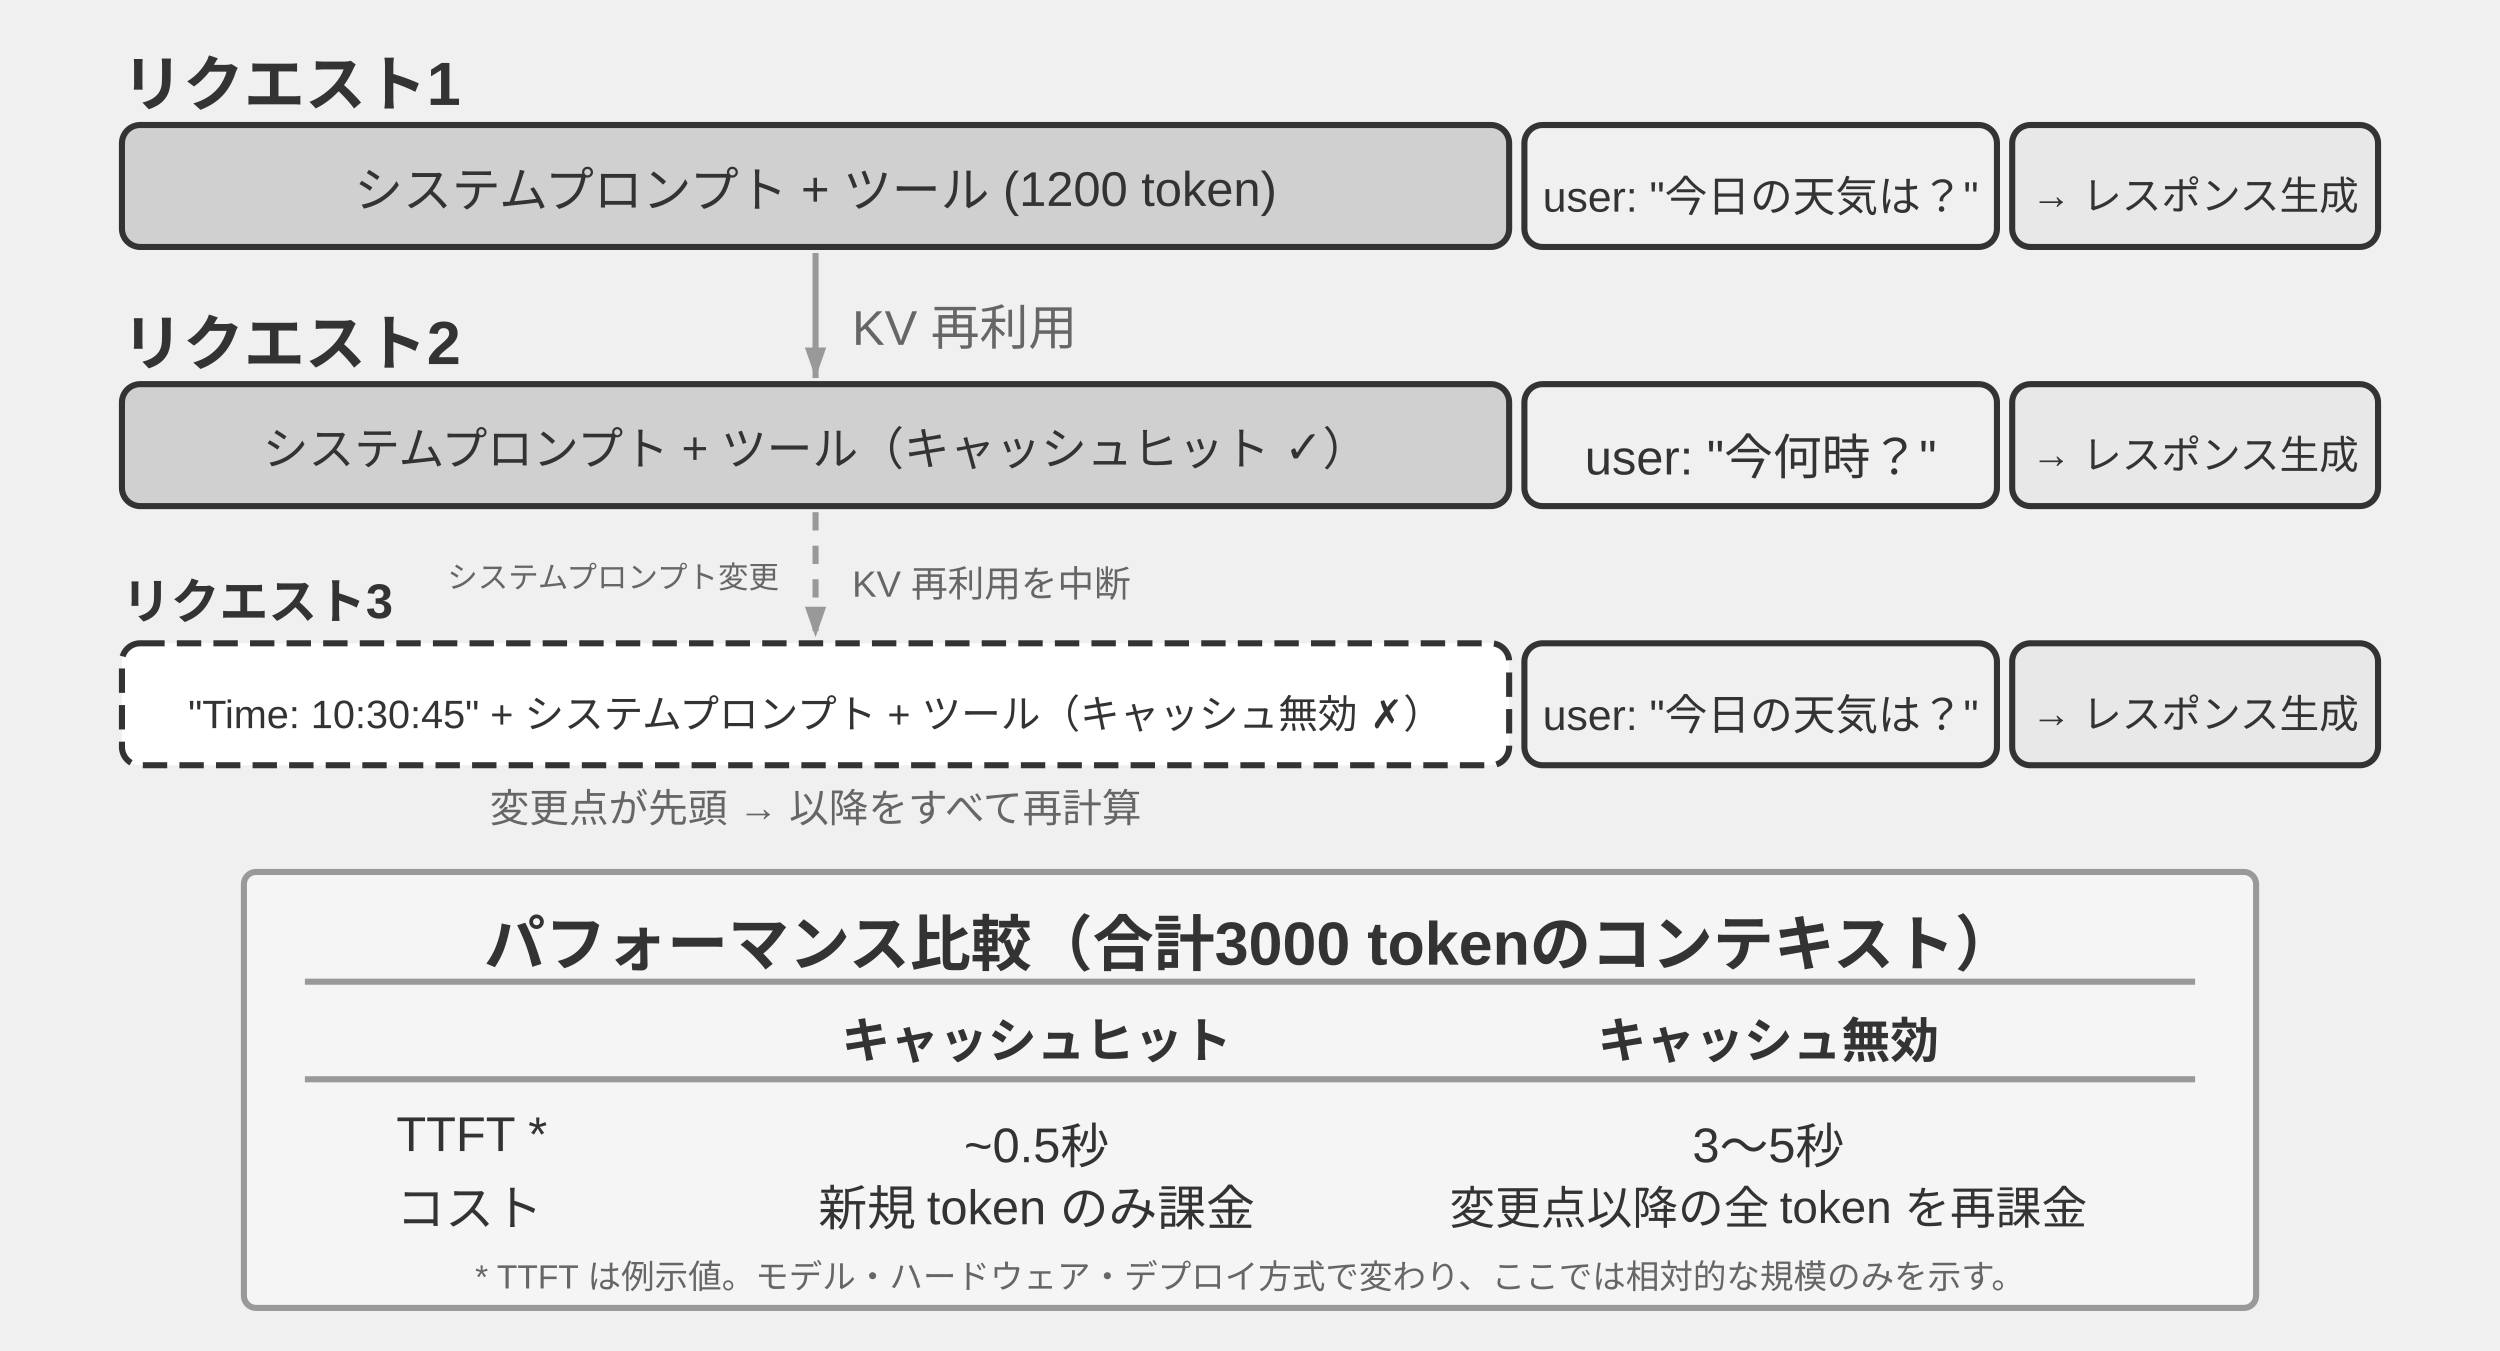
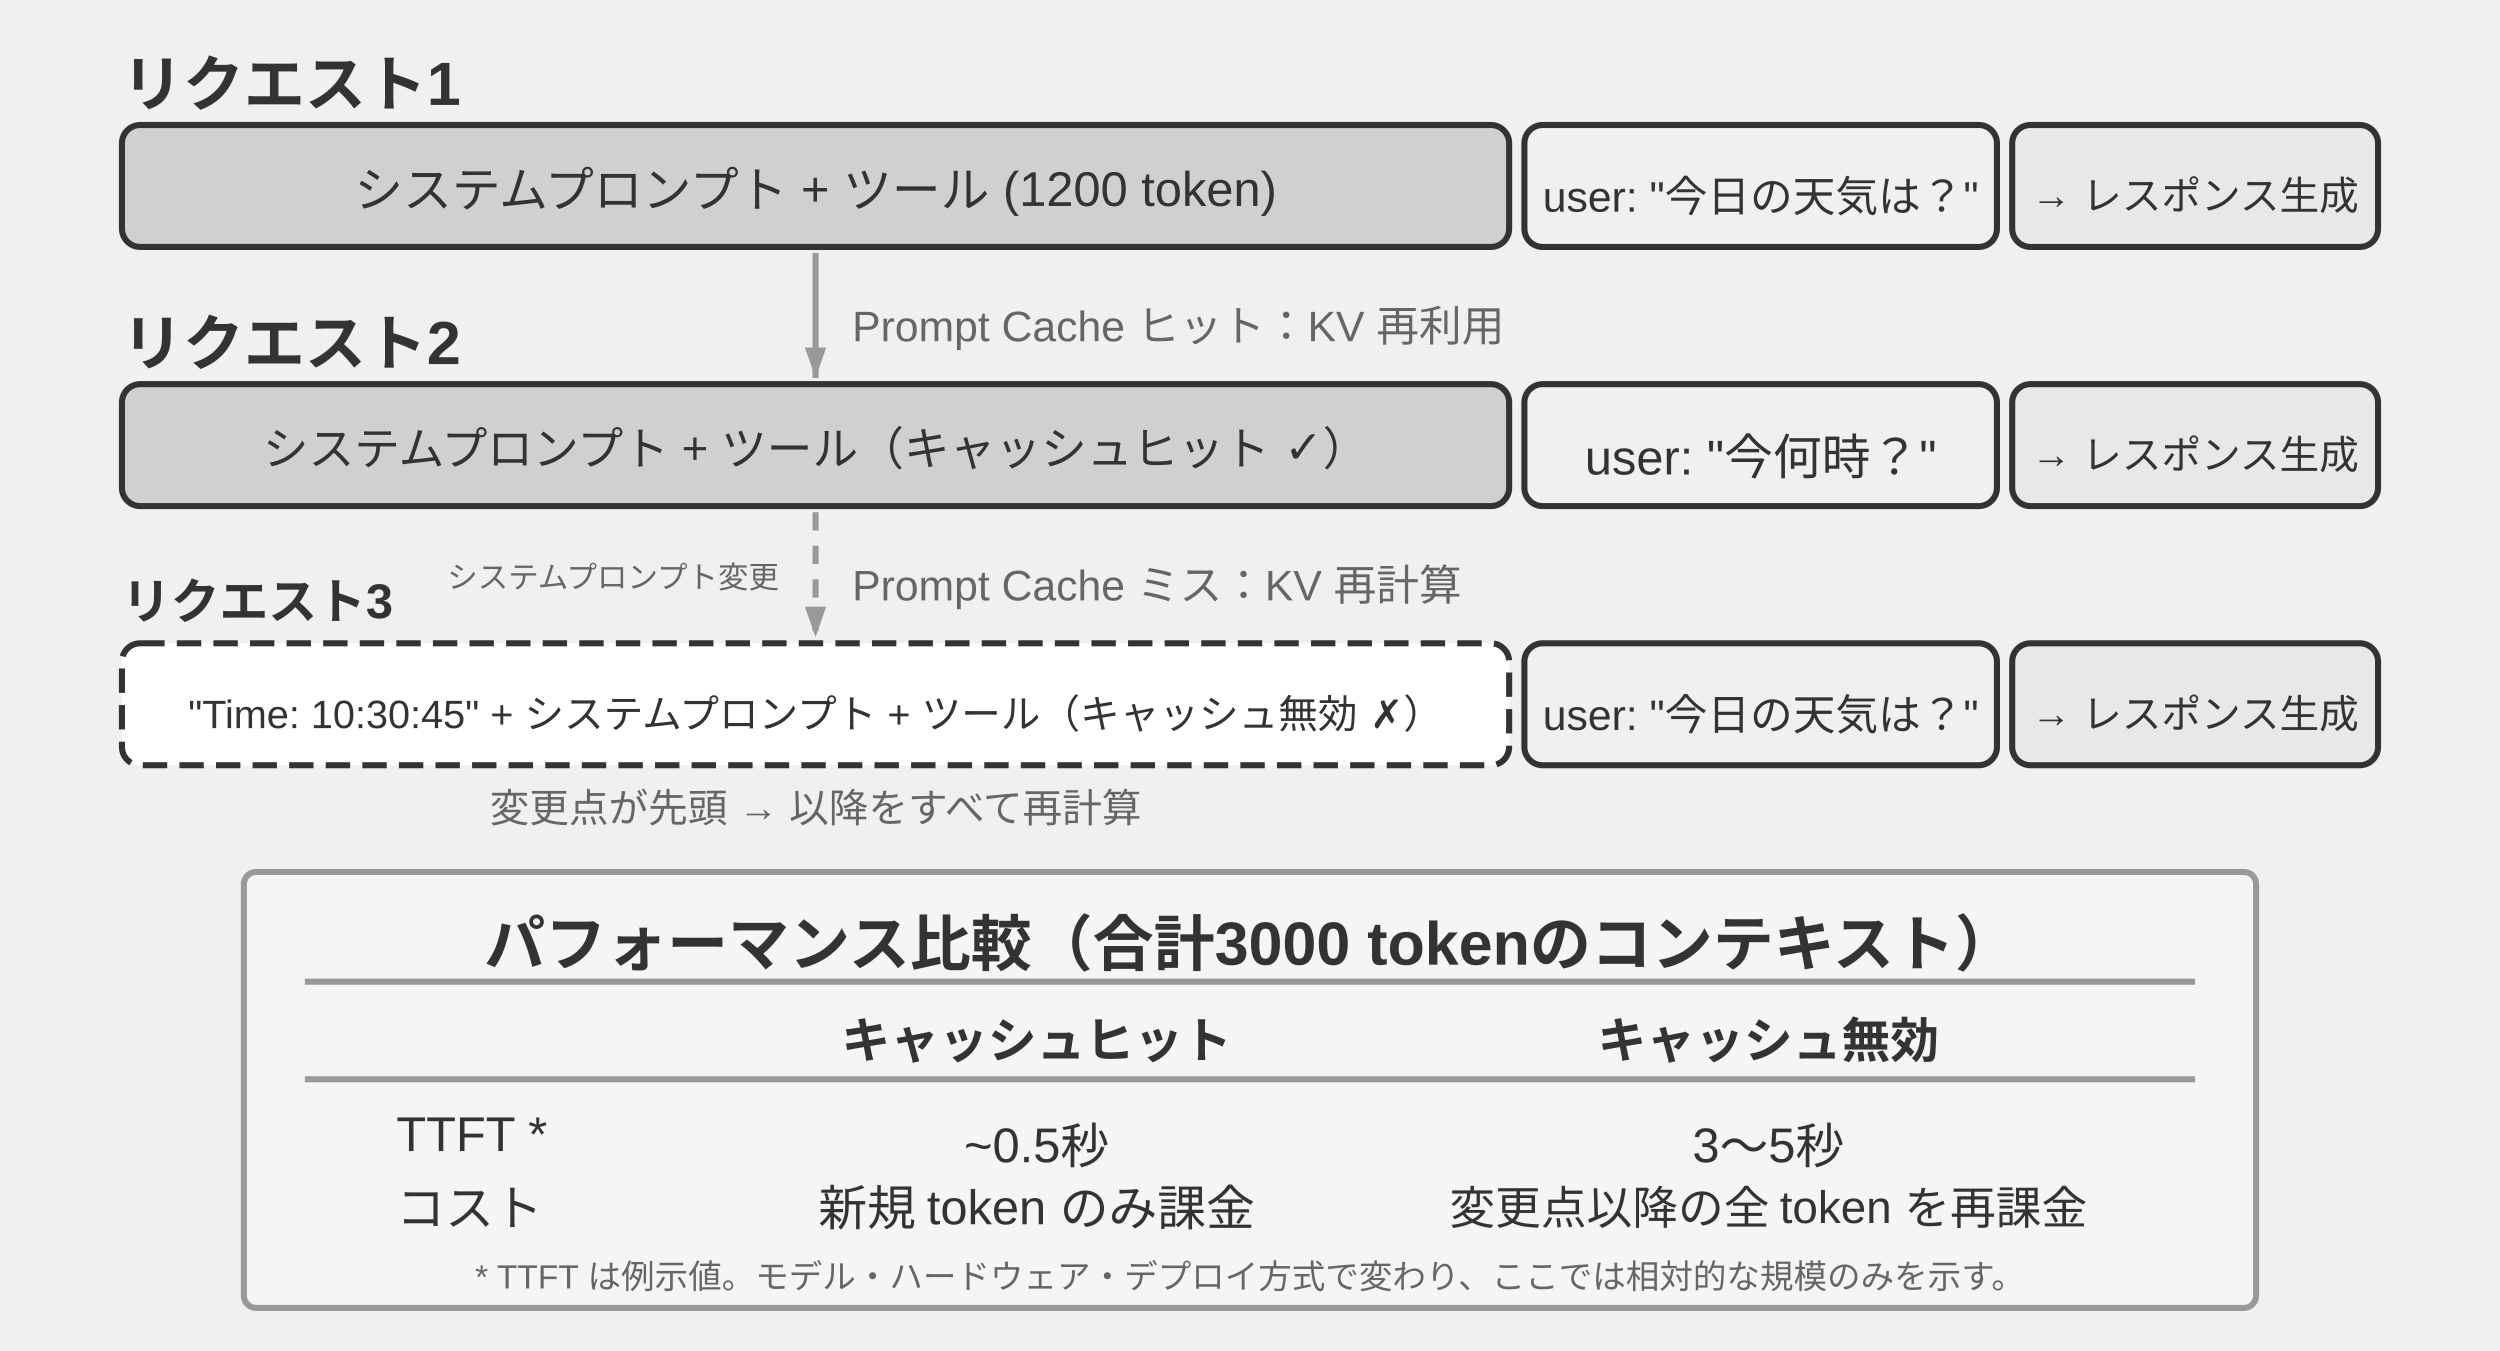
<svg xmlns="http://www.w3.org/2000/svg" viewBox="0 44 820 443" width="820" height="443" style="background:#ffffff">
  <defs>
    <marker id="ah-light" markerUnits="userSpaceOnUse" markerWidth="10" markerHeight="7" refX="10" refY="3.5" orient="auto">
      <polygon points="0 0, 10 3.5, 0 7" fill="#999999" />
    </marker>
  </defs>
  <text x="40" y="70" font-family="Arial, 'Helvetica Neue', Helvetica, 'PingFang SC', 'Microsoft YaHei', sans-serif" font-size="20" fill="#333333" text-anchor="start" dominant-baseline="central" font-weight="bold">リクエスト1</text>
  <rect x="40" y="85" width="455" height="40" rx="6" fill="#d0d0d0" stroke="#333333" stroke-width="2" />
  <text x="267.5" y="105" font-family="Arial, 'Helvetica Neue', Helvetica, 'PingFang SC', 'Microsoft YaHei', sans-serif" font-size="16" fill="#333333" text-anchor="middle" dominant-baseline="central" font-weight="normal">システムプロンプト + ツール (1200 token)</text>
  <rect x="500" y="85" width="155" height="40" rx="6" fill="#f0f0f0" stroke="#333333" stroke-width="2" />
  <text x="577.5" y="105" font-family="Arial, 'Helvetica Neue', Helvetica, 'PingFang SC', 'Microsoft YaHei', sans-serif" font-size="14" fill="#333333" text-anchor="middle" dominant-baseline="central" font-weight="normal">user: "今日の天気は？"</text>
  <rect x="660" y="85" width="120" height="40" rx="6" fill="#e8e8e8" stroke="#333333" stroke-width="2" />
  <text x="720" y="105" font-family="Arial, 'Helvetica Neue', Helvetica, 'PingFang SC', 'Microsoft YaHei', sans-serif" font-size="13" fill="#333333" text-anchor="middle" dominant-baseline="central" font-weight="normal">→ レスポンス生成</text>
  <text x="40" y="155" font-family="Arial, 'Helvetica Neue', Helvetica, 'PingFang SC', 'Microsoft YaHei', sans-serif" font-size="20" fill="#333333" text-anchor="start" dominant-baseline="central" font-weight="bold">リクエスト2</text>
  <rect x="40" y="170" width="455" height="40" rx="6" fill="#d0d0d0" stroke="#333333" stroke-width="2" />
  <text x="267.5" y="190" font-family="Arial, 'Helvetica Neue', Helvetica, 'PingFang SC', 'Microsoft YaHei', sans-serif" font-size="15" fill="#333333" text-anchor="middle" dominant-baseline="central" font-weight="normal">システムプロンプト + ツール（キャッシュヒット ✓）</text>
  <rect x="500" y="170" width="155" height="40" rx="6" fill="#f0f0f0" stroke="#333333" stroke-width="2" />
  <text x="577.5" y="190" font-family="Arial, 'Helvetica Neue', Helvetica, 'PingFang SC', 'Microsoft YaHei', sans-serif" font-size="16" fill="#333333" text-anchor="middle" dominant-baseline="central" font-weight="normal">user: "今何時？"</text>
  <rect x="660" y="170" width="120" height="40" rx="6" fill="#e8e8e8" stroke="#333333" stroke-width="2" />
  <text x="720" y="190" font-family="Arial, 'Helvetica Neue', Helvetica, 'PingFang SC', 'Microsoft YaHei', sans-serif" font-size="13" fill="#333333" text-anchor="middle" dominant-baseline="central" font-weight="normal">→ レスポンス生成</text>
  <line x1="267.5" y1="127" x2="267.5" y2="168" stroke="#999999" stroke-width="2" marker-end="url(#ah-light)" />
-   <text x="279.5" y="147.5" font-family="Arial, 'Helvetica Neue', Helvetica, 'PingFang SC', 'Microsoft YaHei', sans-serif" font-size="16" fill="#666666" text-anchor="start" dominant-baseline="central">KV 再利用</text>
+   <text x="279.5" y="147.5" font-family="Arial, 'Helvetica Neue', Helvetica, 'PingFang SC', 'Microsoft YaHei', sans-serif" font-size="14" fill="#666666" text-anchor="start" dominant-baseline="central">Prompt Cache ヒット：KV 再利用</text>
  <line x1="267.5" y1="212" x2="267.5" y2="253" stroke="#999999" stroke-width="2" stroke-dasharray="6,5" marker-end="url(#ah-light)" />
  <text x="255.5" y="232.5" font-family="Arial, 'Helvetica Neue', Helvetica, 'PingFang SC', 'Microsoft YaHei', sans-serif" font-size="10" fill="#666666" text-anchor="end" dominant-baseline="central">システムプロンプト変更</text>
-   <text x="279.5" y="232.5" font-family="Arial, 'Helvetica Neue', Helvetica, 'PingFang SC', 'Microsoft YaHei', sans-serif" font-size="12" fill="#666666" text-anchor="start" dominant-baseline="central">KV 再利用を中断</text>
+   <text x="279.5" y="232.5" font-family="Arial, 'Helvetica Neue', Helvetica, 'PingFang SC', 'Microsoft YaHei', sans-serif" font-size="14" fill="#666666" text-anchor="start" dominant-baseline="central">Prompt Cache ミス：KV 再計算</text>
  <text x="40" y="240" font-family="Arial, 'Helvetica Neue', Helvetica, 'PingFang SC', 'Microsoft YaHei', sans-serif" font-size="16" fill="#333333" text-anchor="start" dominant-baseline="central" font-weight="bold">リクエスト3</text>
  <rect x="40" y="255" width="455" height="40" rx="6" fill="#ffffff" stroke="#333333" stroke-width="2" stroke-dasharray="8,4" />
  <text x="267.5" y="275" font-family="Arial, 'Helvetica Neue', Helvetica, 'PingFang SC', 'Microsoft YaHei', sans-serif" font-size="13" fill="#333333" text-anchor="middle" dominant-baseline="central" font-weight="normal">"Time: 10:30:45" + システムプロンプト + ツール（キャッシュ無効 ✗）</text>
  <text x="267.5" y="308" font-family="Arial, 'Helvetica Neue', Helvetica, 'PingFang SC', 'Microsoft YaHei', sans-serif" font-size="13" fill="#666666" text-anchor="middle" dominant-baseline="central">変更点が先頭 → 以降をすべて再計算</text>
  <rect x="500" y="255" width="155" height="40" rx="6" fill="#f0f0f0" stroke="#333333" stroke-width="2" />
  <text x="577.5" y="275" font-family="Arial, 'Helvetica Neue', Helvetica, 'PingFang SC', 'Microsoft YaHei', sans-serif" font-size="14" fill="#333333" text-anchor="middle" dominant-baseline="central" font-weight="normal">user: "今日の天気は？"</text>
  <rect x="660" y="255" width="120" height="40" rx="6" fill="#e8e8e8" stroke="#333333" stroke-width="2" />
  <text x="720" y="275" font-family="Arial, 'Helvetica Neue', Helvetica, 'PingFang SC', 'Microsoft YaHei', sans-serif" font-size="13" fill="#333333" text-anchor="middle" dominant-baseline="central" font-weight="normal">→ レスポンス生成</text>
  <rect x="80" y="330" width="660" height="143" rx="4" fill="#f5f5f5" stroke="#999999" stroke-width="2" />
  <text x="410" y="352" font-family="Arial, 'Helvetica Neue', Helvetica, 'PingFang SC', 'Microsoft YaHei', sans-serif" font-size="20" fill="#333333" text-anchor="middle" dominant-baseline="central" font-weight="bold">パフォーマンス比較（合計3000 tokenのコンテキスト）</text>
  <line x1="100" y1="366" x2="720" y2="366" stroke="#999999" stroke-width="2" />
  <text x="340" y="384" font-family="Arial, 'Helvetica Neue', Helvetica, 'PingFang SC', 'Microsoft YaHei', sans-serif" font-size="16" fill="#333333" text-anchor="middle" dominant-baseline="central" font-weight="bold">キャッシュヒット</text>
  <text x="580" y="384" font-family="Arial, 'Helvetica Neue', Helvetica, 'PingFang SC', 'Microsoft YaHei', sans-serif" font-size="16" fill="#333333" text-anchor="middle" dominant-baseline="central" font-weight="bold">キャッシュ無効</text>
  <line x1="100" y1="398" x2="720" y2="398" stroke="#999999" stroke-width="2" />
  <text x="130" y="416" font-family="Arial, 'Helvetica Neue', Helvetica, 'PingFang SC', 'Microsoft YaHei', sans-serif" font-size="16" fill="#333333" text-anchor="start" dominant-baseline="central" font-weight="normal">TTFT *</text>
  <text x="340" y="416" font-family="Arial, 'Helvetica Neue', Helvetica, 'PingFang SC', 'Microsoft YaHei', sans-serif" font-size="16" fill="#333333" text-anchor="middle" dominant-baseline="central" font-weight="normal">~0.5秒</text>
  <text x="580" y="416" font-family="Arial, 'Helvetica Neue', Helvetica, 'PingFang SC', 'Microsoft YaHei', sans-serif" font-size="16" fill="#333333" text-anchor="middle" dominant-baseline="central" font-weight="normal">3〜5秒</text>
  <text x="130" y="439" font-family="Arial, 'Helvetica Neue', Helvetica, 'PingFang SC', 'Microsoft YaHei', sans-serif" font-size="16" fill="#333333" text-anchor="start" dominant-baseline="central" font-weight="normal">コスト</text>
  <text x="340" y="439" font-family="Arial, 'Helvetica Neue', Helvetica, 'PingFang SC', 'Microsoft YaHei', sans-serif" font-size="16" fill="#333333" text-anchor="middle" dominant-baseline="central" font-weight="normal">新規 token のみ課金</text>
  <text x="580" y="439" font-family="Arial, 'Helvetica Neue', Helvetica, 'PingFang SC', 'Microsoft YaHei', sans-serif" font-size="15" fill="#333333" text-anchor="middle" dominant-baseline="central" font-weight="normal">変更点以降の全 token を再課金</text>
  <text x="410" y="460" font-family="Arial, 'Helvetica Neue', Helvetica, 'PingFang SC', 'Microsoft YaHei', sans-serif" font-size="11" fill="#666666" text-anchor="middle" dominant-baseline="central">* TTFT は例示値。モデル・ハードウェア・デプロイ方式で変わり、ここでは相対的な規模のみを示す。</text>
</svg>
